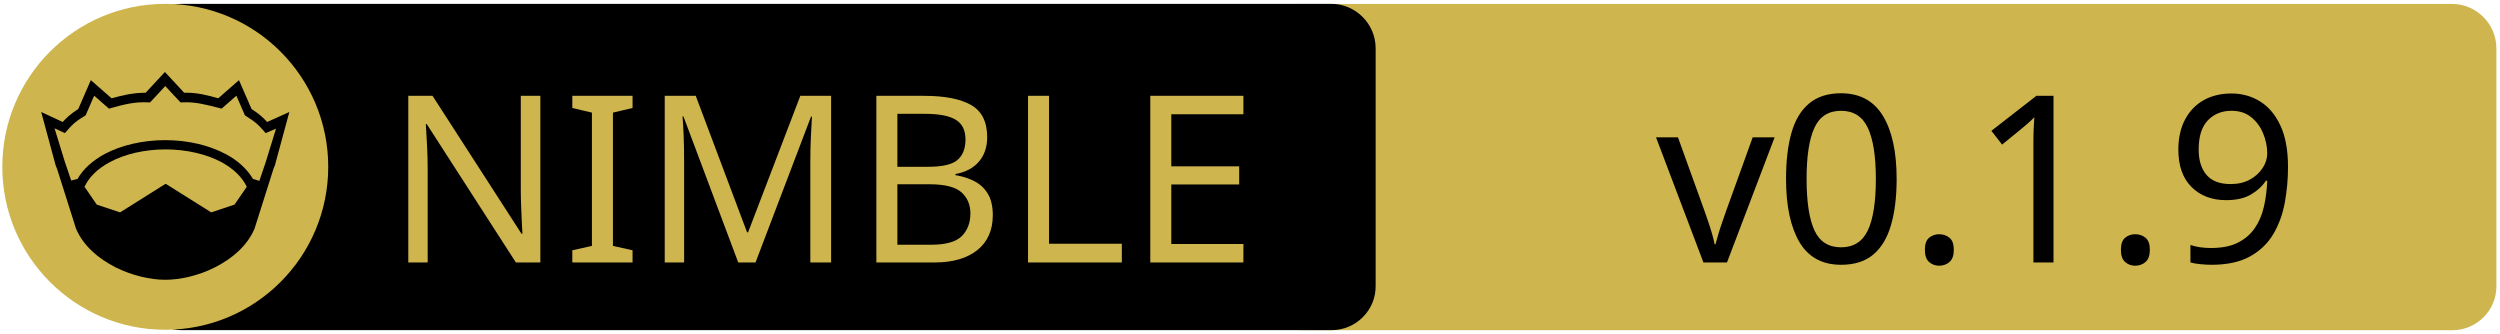
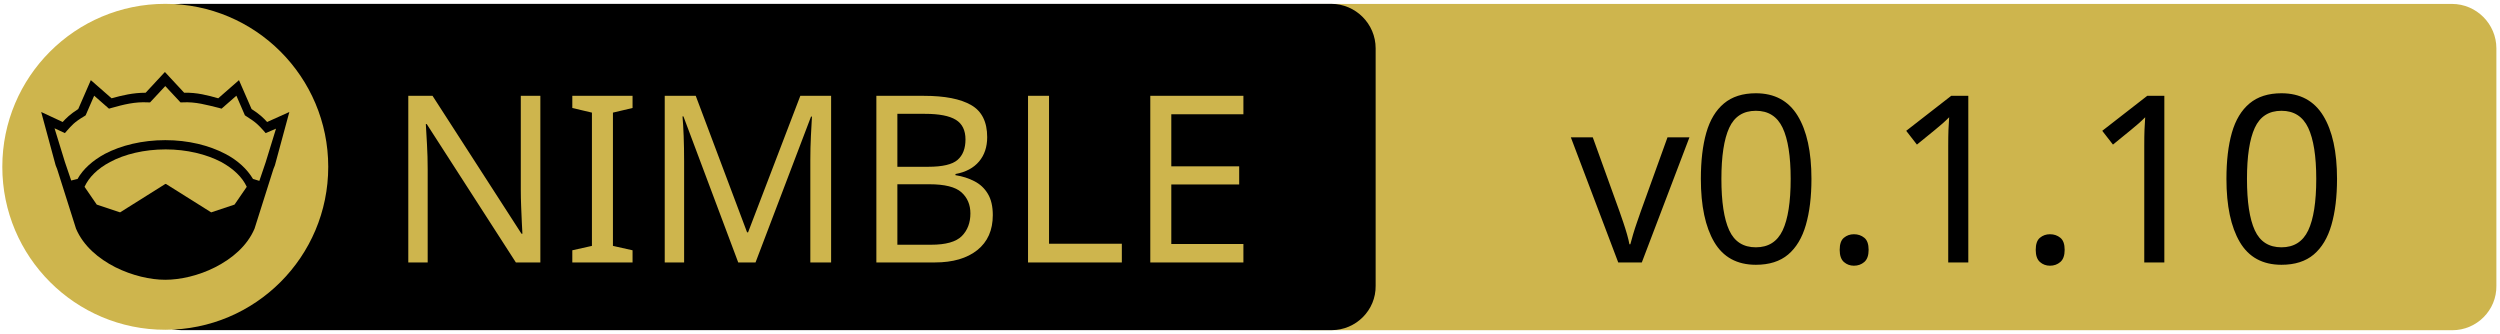
<svg xmlns="http://www.w3.org/2000/svg" xmlns:xlink="http://www.w3.org/1999/xlink" width="675" height="90" xml:space="preserve" version="1.1">
  <a xlink:href="https://github.com/nitely/nim-hyperx">
    <g>
      <path fill="#CEB54D" id="svg_15" d="m662.123,89.159l-310.5,0c-6.6,0 -12,-5.4 -12,-12l0,-64.1c0,-6.6 5.4,-12 12,-12l310.4,0c6.6,0 12,5.4 12,12l0,64.1c0.1,6.6 -5.3,12 -11.9,12z" />
      <path id="svg_1" d="m359.524,89.139l-310.5,0c-6.6,0 -12,-5.4 -12,-12l0,-64.1c0,-6.6 5.4,-12 12,-12l310.4,0c6.6,0 12,5.4 12,12l0,64.1c0.1,6.6 -5.3,12 -11.9,12z" />
      <rect id="svg_2" fill="none" height="45.9" width="315.3" class="st0" y="24.539" x="60.224" />
      <circle id="svg_4" fill="#CEB54D" r="44" cy="45.039" cx="44.624" class="st1" />
      <g id="XMLID_4_">
        <path id="svg_5" d="m78.124,30.239l-3.9,14.4l-0.4,1l-5.1,16.1c0,0 0,0 0,0c-2,4.7 -6.1,8.1 -10.6,10.4c-4.5,2.3 -9.5,3.4 -13.5,3.4c-4,0 -8.9,-1.1 -13.5,-3.4c-4.5,-2.3 -8.6,-5.7 -10.6,-10.4c0,0 0,0 0,0l-5.1,-16.1l-0.4,-1l-3.9,-14.4l5.8,2.7c0.9,-1 2,-2.1 4.2,-3.5l3.4,-7.8l5.6,4.9c2.9,-0.8 5.8,-1.5 9.2,-1.5l5.2,-5.6l5.2,5.6c3.4,-0.1 6.4,0.7 9.2,1.5l5.6,-4.9l3.4,7.8c2.2,1.4 3.3,2.5 4.2,3.5l6,-2.7z" />
        <g id="XMLID_6_">
          <g id="svg_6">
            <path id="svg_7" fill="#CEB54D" d="m66.624,50.439l-3.3,4.8l-6.3,2.1l-12.1,-7.6c-0.1,-0.1 -0.3,-0.1 -0.4,0l-12.1,7.6l-6.3,-2.1l-3.3,-4.8c1.2,-2.6 3.5,-4.9 6.9,-6.7c3.9,-2.1 9.2,-3.4 15,-3.4c5.7,0 11,1.3 15,3.4c3.3,1.8 5.7,4.1 6.9,6.7z" class="st1" />
          </g>
          <g id="svg_8" />
        </g>
        <g id="XMLID_5_">
          <g id="svg_9">
            <path id="svg_10" fill="#CEB54D" d="m74.524,34.739l-2.8,9.1l-1.7,5l-1.6,-0.5c0,0 -0.1,0 -0.1,0c-1.6,-2.7 -4.2,-5.1 -7.5,-6.8c-4.4,-2.3 -10,-3.7 -16.2,-3.7c-6.2,0 -11.9,1.4 -16.3,3.7c-3.3,1.8 -5.9,4.1 -7.4,6.8c0,0 -0.1,0 -0.1,0l-1.6,0.4l-1.7,-5l-2.8,-9.1l2.8,1.3l0.6,-0.7c1.2,-1.3 1.8,-2.2 4.7,-3.9l0.3,-0.2l2.3,-5.3l4,3.5l0.7,-0.2c3.2,-0.9 6.3,-1.7 9.8,-1.5l0.6,0l4.1,-4.4l4.1,4.4l0.6,0c3.5,-0.2 6.5,0.7 9.8,1.5l0.7,0.2l4,-3.5l2.3,5.3l0.3,0.2c2.9,1.8 3.5,2.6 4.7,3.9l0.6,0.7l2.8,-1.2z" class="st1" />
          </g>
          <g id="svg_11" />
        </g>
      </g>
      <text x="-442" y="-350.021" id="svg_16" font-size="63px" font-family="'PT Sans Caption', 'Tahoma', 'Helvetica Neue Medium', 'PT Sans', sans-serif" fill="#CEB54D" class="st1 st2 st3" transform="matrix(1 0 0 1 546.13 420.879)">NIMBLE</text>
-       <text x="-99.0" y="-350.012" id="svg_17" font-size="63.012px" font-family="'PT Sans Caption', 'Tahoma', 'Helvetica Neue Medium', 'PT Sans', sans-serif" fill="#000000" class="st1 st2 st3" transform="matrix(1 0 0 1 546.13 420.879)">v0.1.9</text>
+       <text x="-122.0" y="-350.012" id="svg_17" font-size="63.012px" font-family="'PT Sans Caption', 'Tahoma', 'Helvetica Neue Medium', 'PT Sans', sans-serif" fill="#000000" class="st1 st2 st3" transform="matrix(1 0 0 1 546.13 420.879)">v0.1.10</text>
    </g>
  </a>
</svg>
